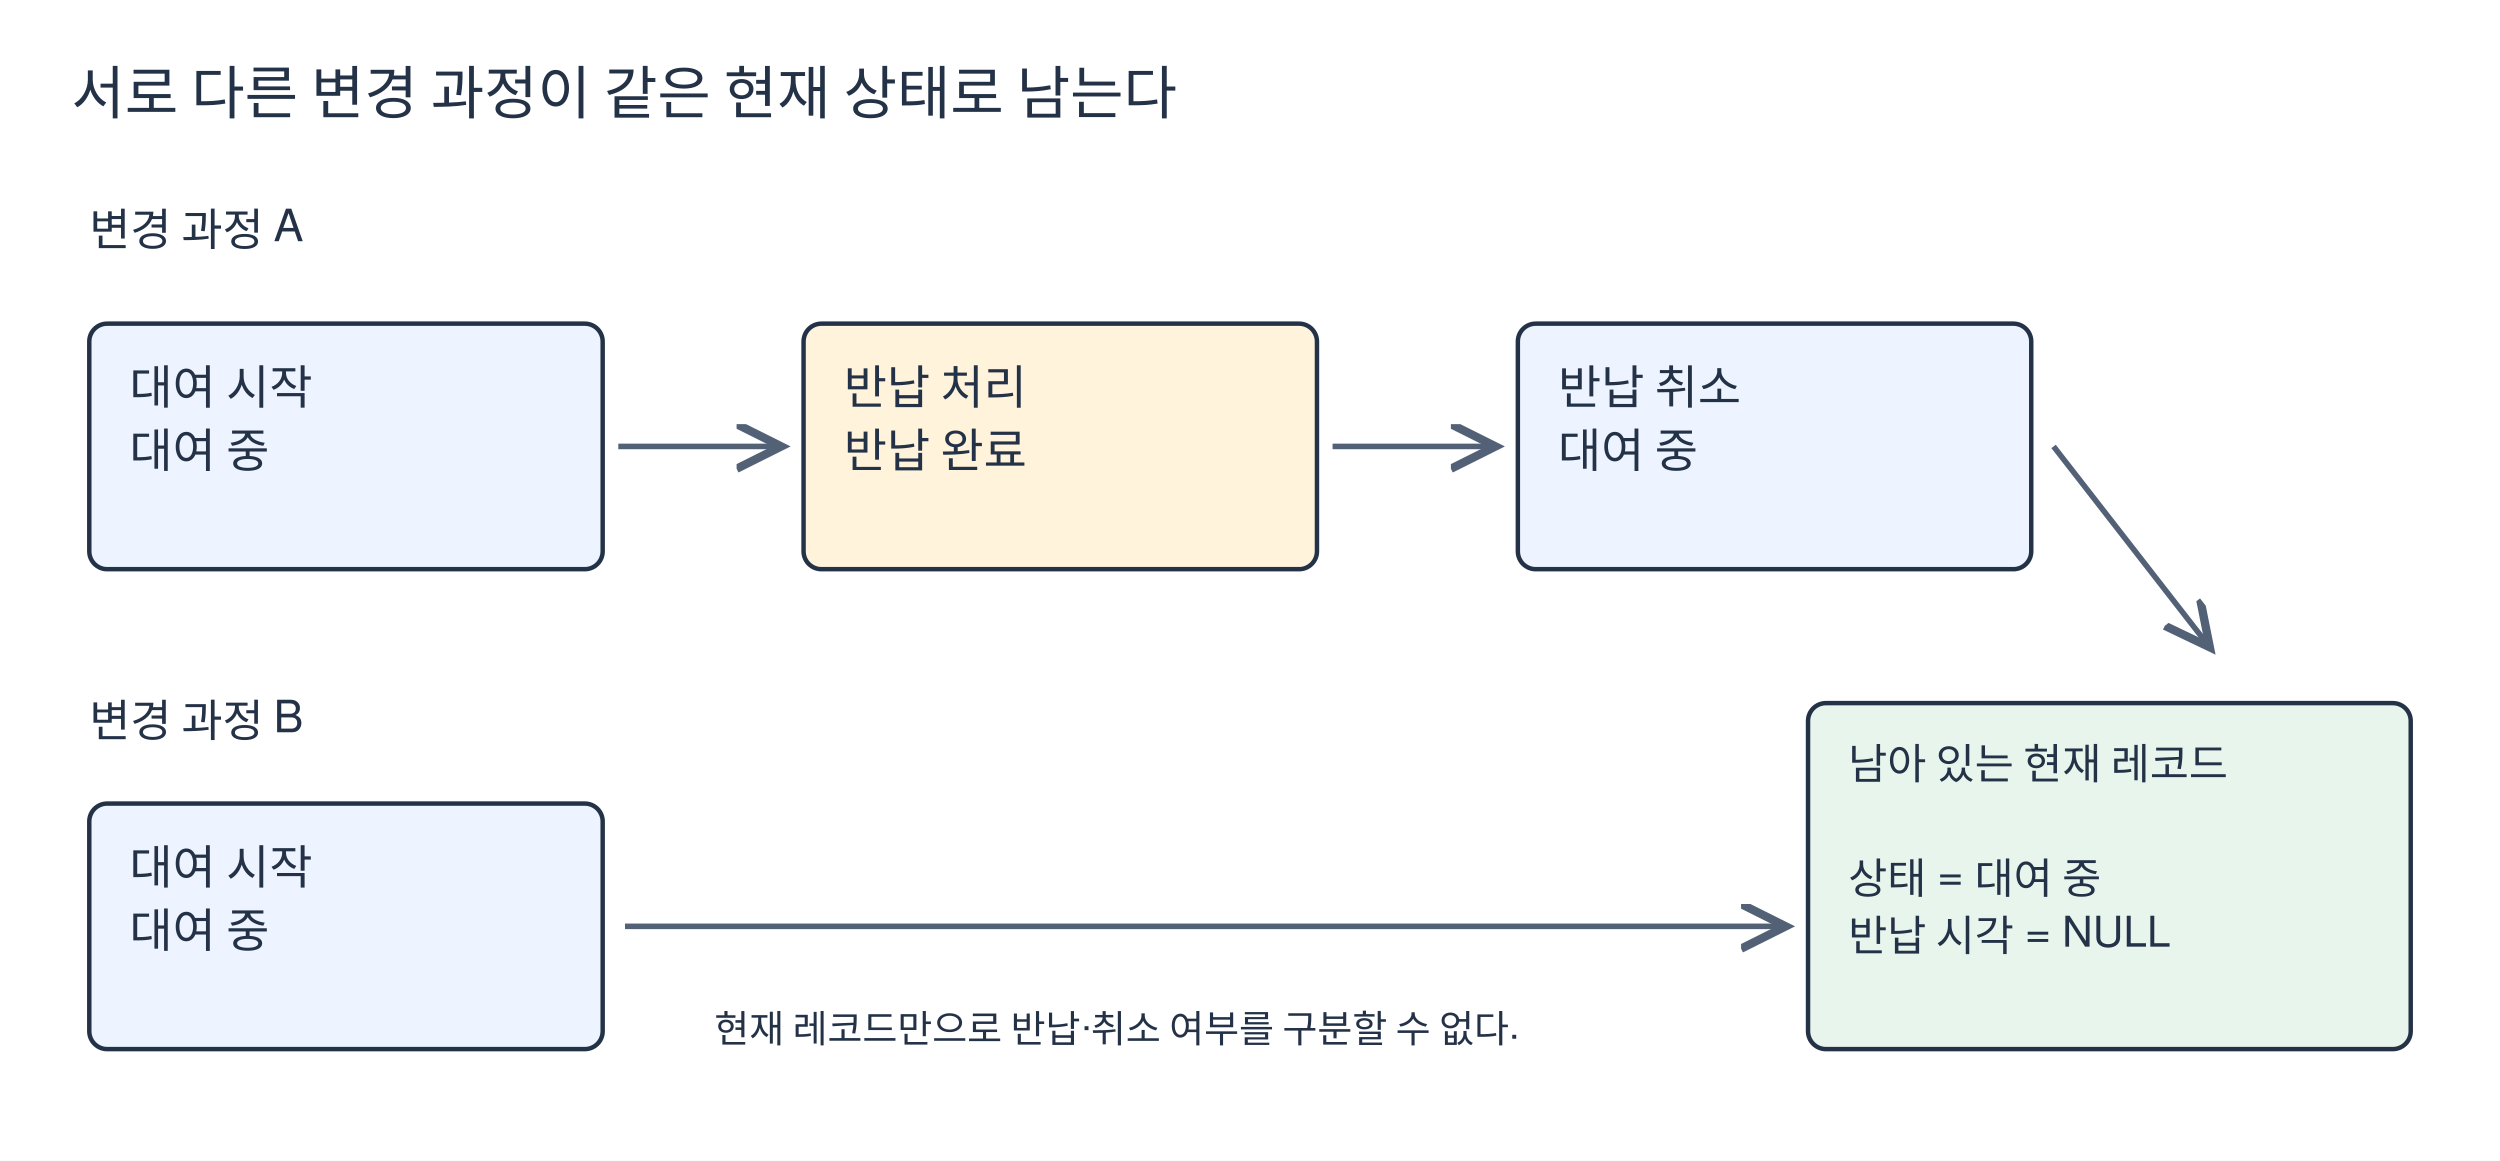
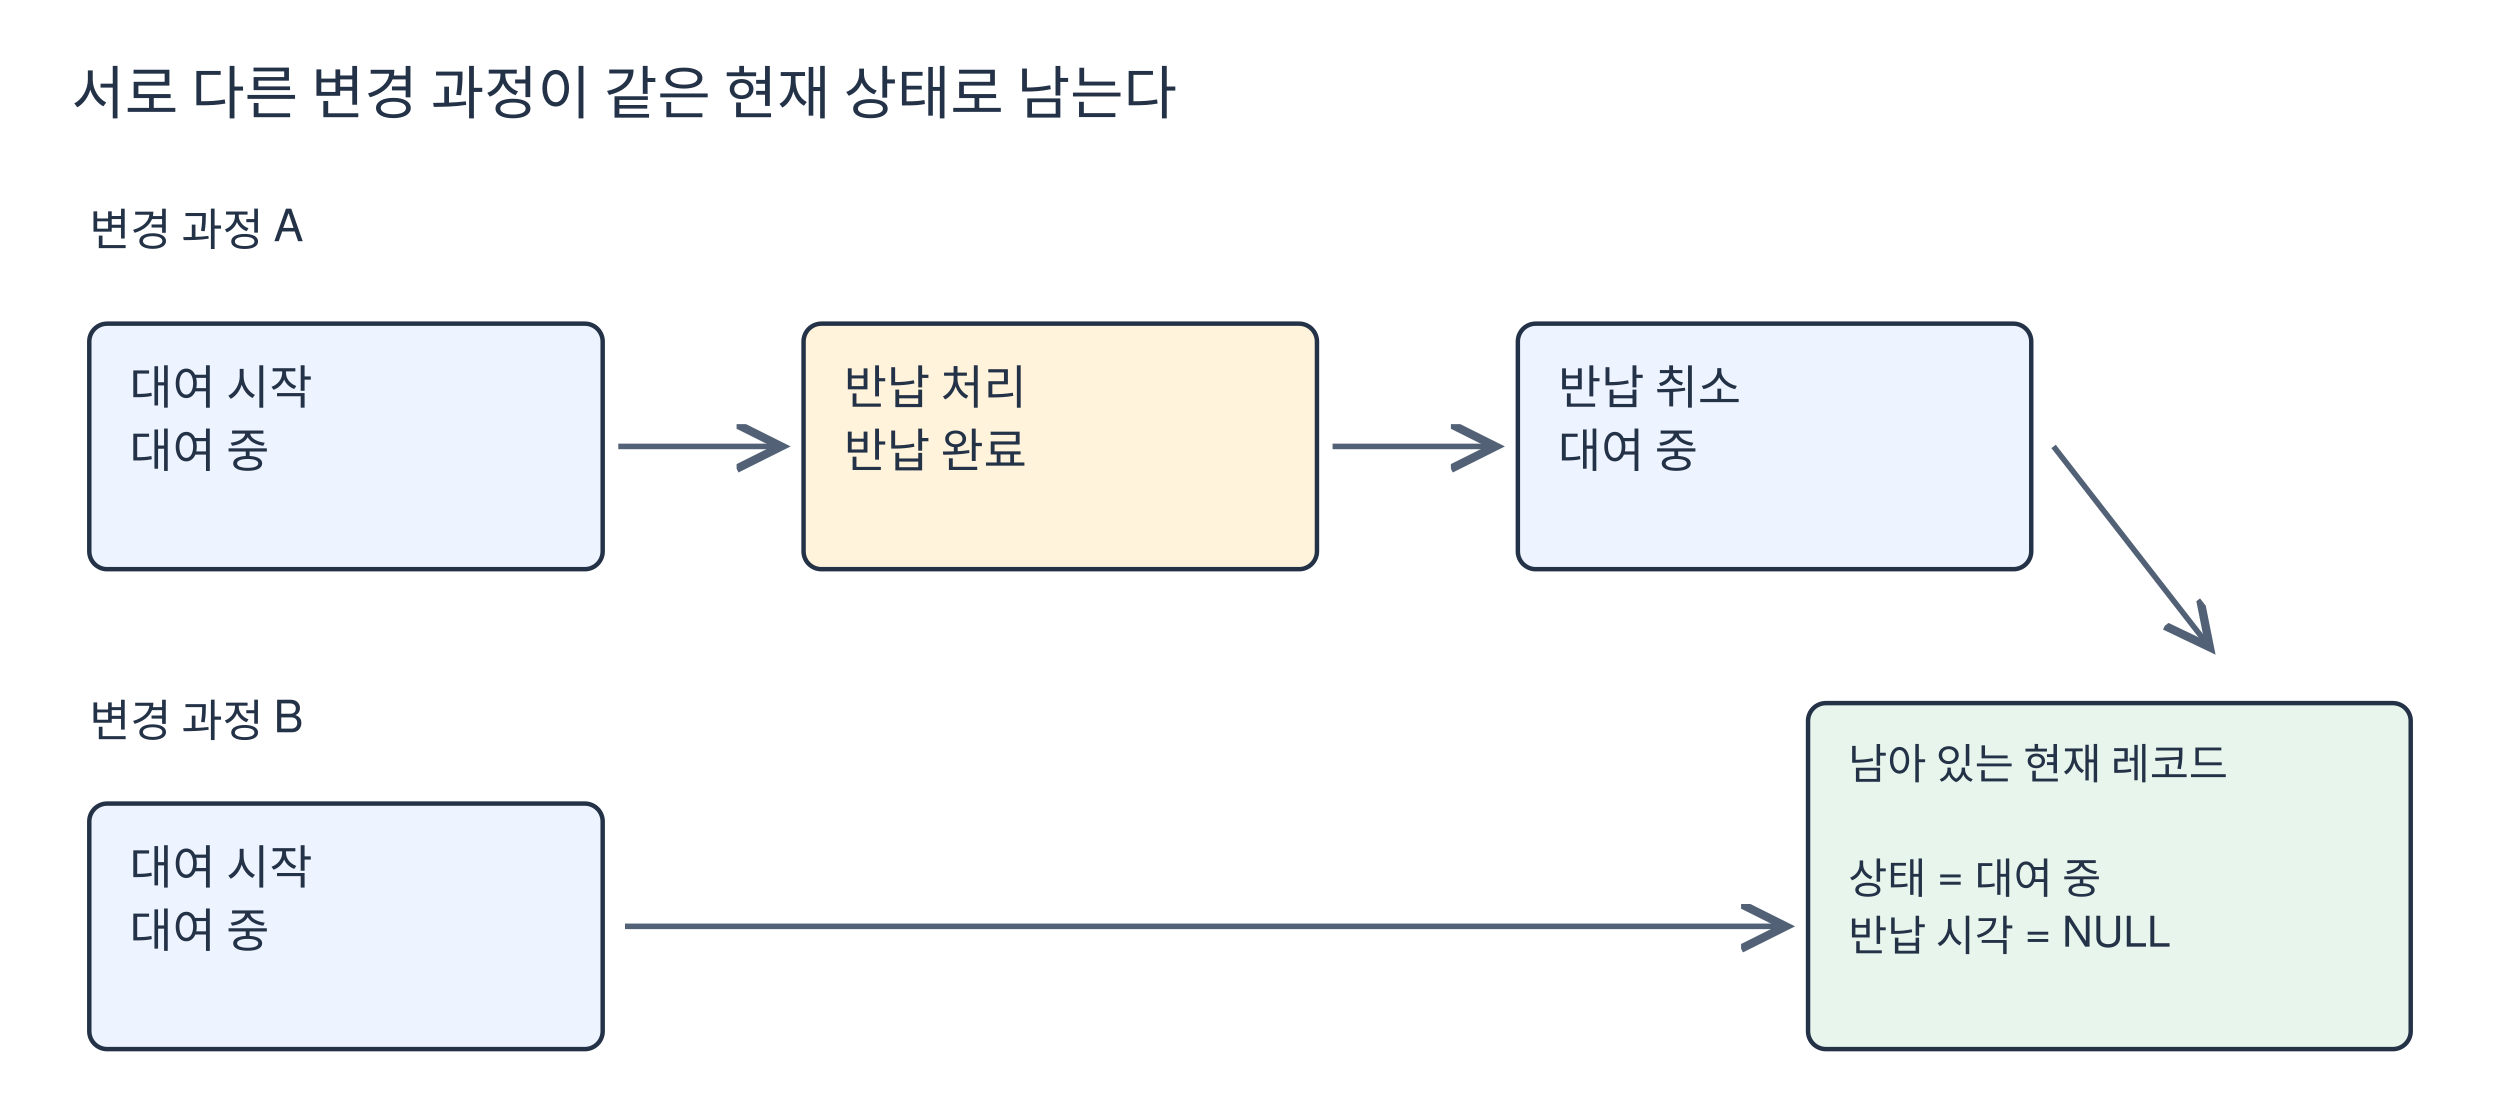
- <svg xmlns="http://www.w3.org/2000/svg" width="1120" height="520" viewBox="0 0 1120 520">
+ <svg xmlns="http://www.w3.org/2000/svg" width="1120" height="495" viewBox="0 0 1120 495">
  <defs>
    <marker id="arrow" markerWidth="10" markerHeight="10" refX="8" refY="4" orient="auto">
      <path d="M0,0 L8,4 L0,8" fill="none" stroke="#526176" stroke-width="1.5" />
    </marker>
  </defs>
  <rect width="100%" height="100%" fill="white" />
  <g font-family="Helvetica, Arial, Apple SD Gothic Neo, sans-serif">
    <text x="32" y="51.0" font-size="26" fill="#243247">서로 다른 변경 과정이 같은 현재 상태로 남는다</text>
    <text x="40" y="110.0" font-size="20" fill="#243247">변경 과정 A</text>
    <rect x="40" y="145" width="230" height="110" rx="8" fill="#edf4ff" stroke="#243247" stroke-width="2" />
    <text x="58" y="181.0" font-size="21" fill="#243247">대여 시작</text>
    <text x="58" y="209.35" font-size="21" fill="#243247">대여 중</text>
    <path d="M 277 200 L 350 200" fill="none" stroke="#526176" stroke-width="2.5" marker-end="url(#arrow)" />
    <rect x="360" y="145" width="230" height="110" rx="8" fill="#fff3db" stroke="#243247" stroke-width="2" />
    <text x="378" y="181.0" font-size="21" fill="#243247">반납 처리</text>
    <text x="378" y="209.35" font-size="21" fill="#243247">반납 완료</text>
    <path d="M 597 200 L 670 200" fill="none" stroke="#526176" stroke-width="2.5" marker-end="url(#arrow)" />
    <rect x="680" y="145" width="230" height="110" rx="8" fill="#edf4ff" stroke="#243247" stroke-width="2" />
    <text x="698" y="181.0" font-size="21" fill="#243247">반납 취소</text>
    <text x="698" y="209.35" font-size="21" fill="#243247">대여 중</text>
    <text x="40" y="330.0" font-size="20" fill="#243247">변경 과정 B</text>
    <rect x="40" y="360" width="230" height="110" rx="8" fill="#edf4ff" stroke="#243247" stroke-width="2" />
    <text x="58" y="396.0" font-size="21" fill="#243247">대여 시작</text>
    <text x="58" y="424.35" font-size="21" fill="#243247">대여 중</text>
    <path d="M 920 200 L 990 290" fill="none" stroke="#526176" stroke-width="2.5" marker-end="url(#arrow)" />
    <path d="M 280 415 L 800 415" fill="none" stroke="#526176" stroke-width="2.5" marker-end="url(#arrow)" />
    <rect x="810" y="315" width="270" height="155" rx="8" fill="#e8f5ec" stroke="#243247" stroke-width="2" />
    <text x="828" y="349.0" font-size="19" fill="#243247">남아 있는 현재 레코드</text>
    <text x="828" y="374.65" font-size="19" fill="#243247" />
    <text x="828" y="400.3" font-size="19" fill="#243247">상태 = 대여 중</text>
    <text x="828" y="425.95" font-size="19" fill="#243247">반납 시각 = NULL</text>
-     <text x="320" y="467.0" font-size="17" fill="#243247">현재 레코드만으로 반납·취소 여부를 구분할 수 없다.</text>
  </g>
</svg>
